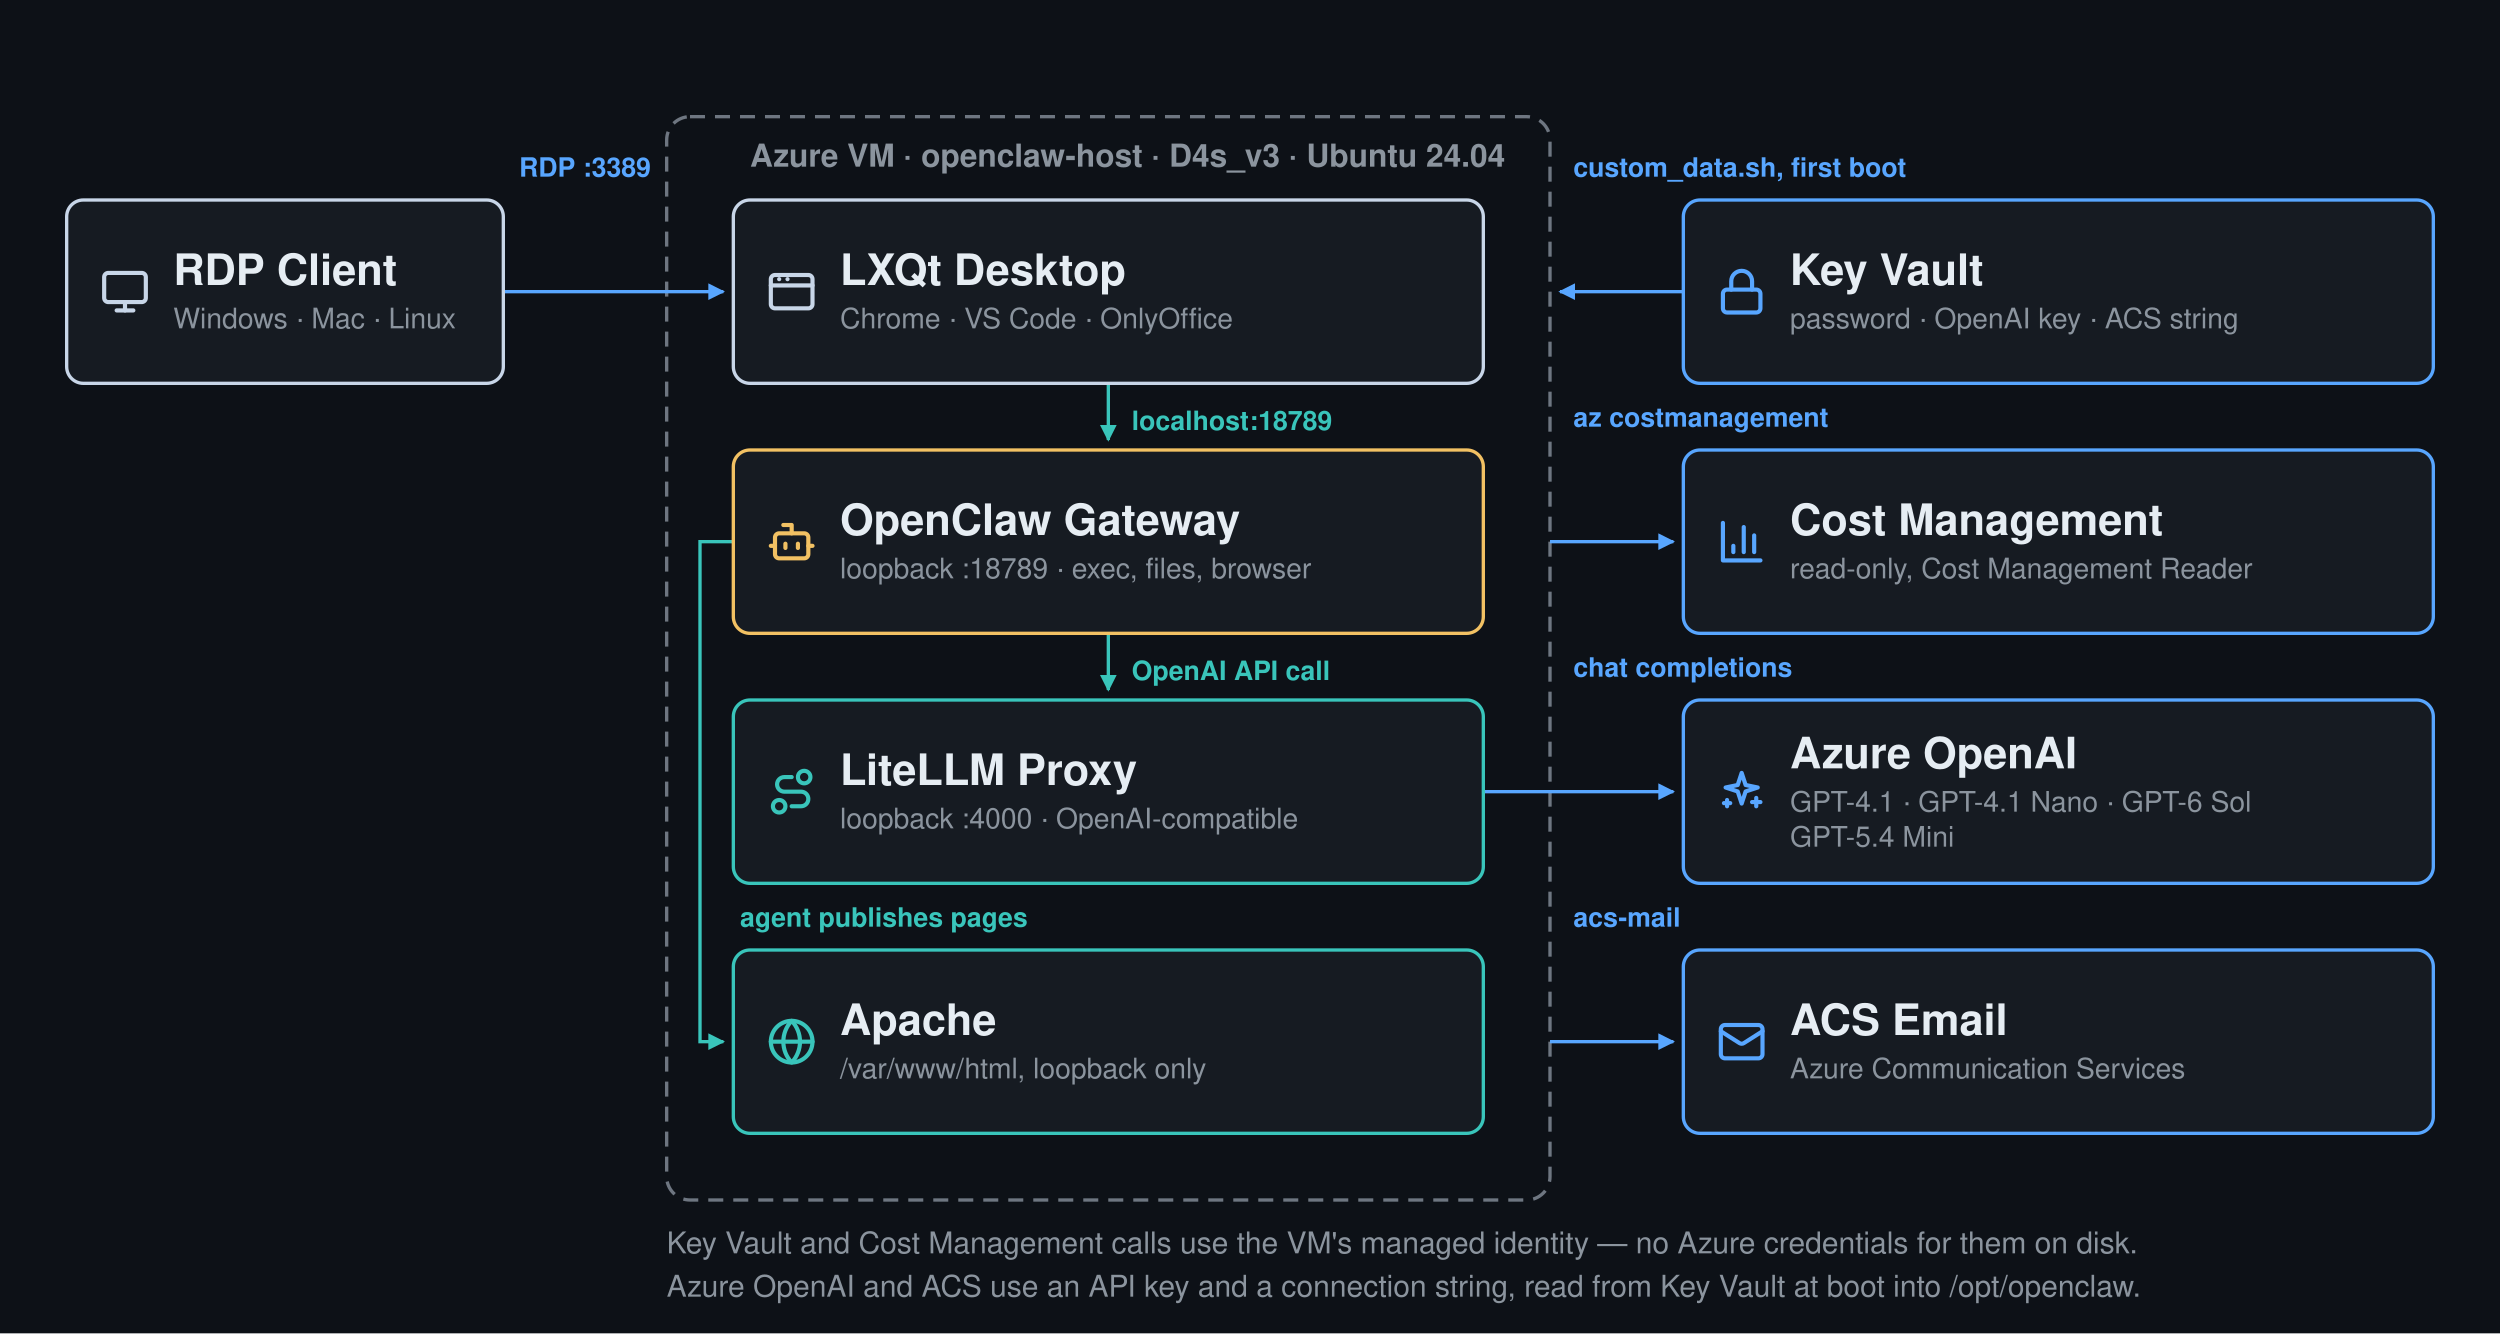
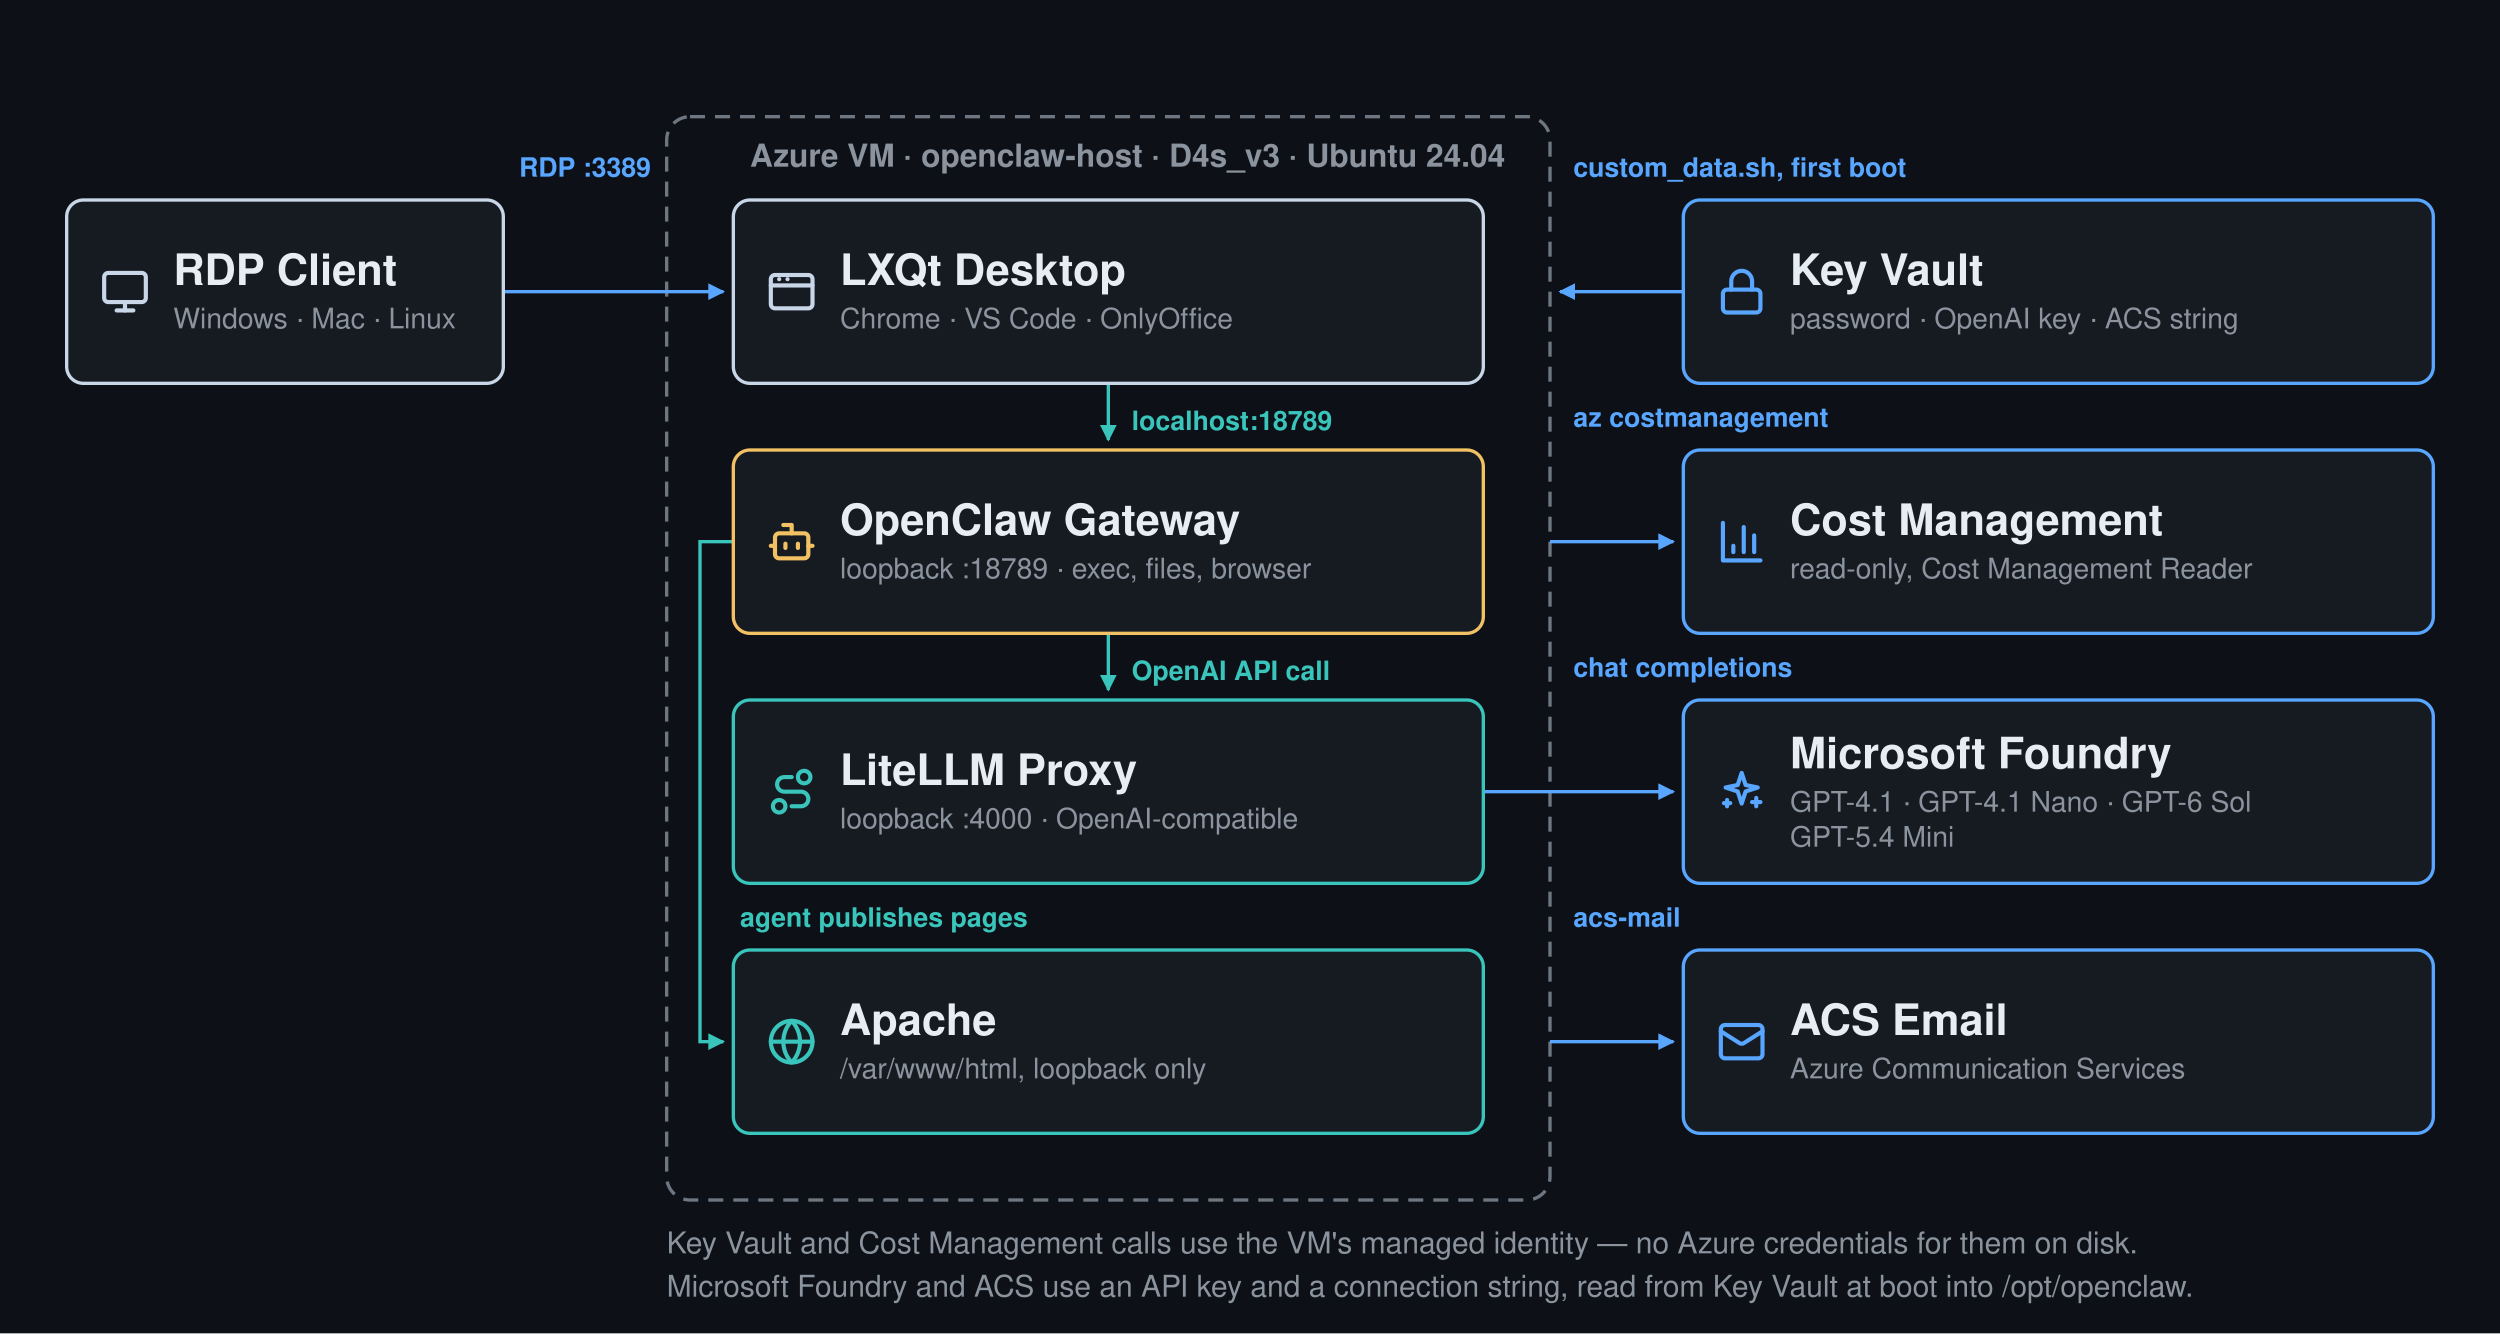
- <svg xmlns="http://www.w3.org/2000/svg" width="1500" height="800" viewBox="0 0 1500 800" role="img" aria-label="An RDP client reaches an LXQt desktop on one Azure VM, where the OpenClaw gateway calls a loopback LiteLLM proxy that calls Azure OpenAI and publishes pages to a loopback Apache. With the VM's managed identity, custom_data.sh reads Key Vault at first boot and the agent reads Cost Management; email goes through Azure Communication Services">
+ <svg xmlns="http://www.w3.org/2000/svg" width="1500" height="800" viewBox="0 0 1500 800" role="img" aria-label="An RDP client reaches an LXQt desktop on one Azure VM, where the OpenClaw gateway calls a loopback LiteLLM proxy that calls Microsoft Foundry and publishes pages to a loopback Apache. With the VM's managed identity, custom_data.sh reads Key Vault at first boot and the agent reads Cost Management; email goes through Azure Communication Services">
  <defs>
    <marker id="a_e_rdp" viewBox="0 0 10 10" refX="9" refY="5" markerWidth="5" markerHeight="5" orient="auto-start-reverse">
      <path d="M0,0 L10,5 L0,10 z" fill="#58a6ff" />
    </marker>
    <marker id="a_e_ui" viewBox="0 0 10 10" refX="9" refY="5" markerWidth="5" markerHeight="5" orient="auto-start-reverse">
      <path d="M0,0 L10,5 L0,10 z" fill="#39c5bb" />
    </marker>
    <marker id="a_e_model" viewBox="0 0 10 10" refX="9" refY="5" markerWidth="5" markerHeight="5" orient="auto-start-reverse">
      <path d="M0,0 L10,5 L0,10 z" fill="#39c5bb" />
    </marker>
    <marker id="a_e_publish" viewBox="0 0 10 10" refX="9" refY="5" markerWidth="5" markerHeight="5" orient="auto-start-reverse">
      <path d="M0,0 L10,5 L0,10 z" fill="#39c5bb" />
    </marker>
    <marker id="a_e_secrets" viewBox="0 0 10 10" refX="9" refY="5" markerWidth="5" markerHeight="5" orient="auto-start-reverse">
      <path d="M0,0 L10,5 L0,10 z" fill="#58a6ff" />
    </marker>
    <marker id="a_e_cost" viewBox="0 0 10 10" refX="9" refY="5" markerWidth="5" markerHeight="5" orient="auto-start-reverse">
      <path d="M0,0 L10,5 L0,10 z" fill="#58a6ff" />
    </marker>
    <marker id="a_e_bedrock" viewBox="0 0 10 10" refX="9" refY="5" markerWidth="5" markerHeight="5" orient="auto-start-reverse">
      <path d="M0,0 L10,5 L0,10 z" fill="#58a6ff" />
    </marker>
    <marker id="a_e_ses" viewBox="0 0 10 10" refX="9" refY="5" markerWidth="5" markerHeight="5" orient="auto-start-reverse">
      <path d="M0,0 L10,5 L0,10 z" fill="#58a6ff" />
    </marker>
  </defs>
  <rect width="1500" height="800" fill="#0d1117" />
  <rect x="400" y="70" width="530" height="650" rx="14" ry="14" fill="none" stroke="#6e7681" stroke-width="2" stroke-dasharray="9 6" />
  <text x="450" y="100" font-family="-apple-system, BlinkMacSystemFont, Segoe UI, Helvetica, Arial, sans-serif" font-size="19" font-weight="600" fill="#8b949e">Azure VM · openclaw-host · D4s_v3 · Ubuntu 24.04</text>
  <path d="M302,175.0 L434,175.0" fill="none" stroke="#58a6ff" stroke-width="2" marker-end="url(#a_e_rdp)" />
  <text x="351.0" y="106" text-anchor="middle" font-family="-apple-system, BlinkMacSystemFont, Segoe UI, Helvetica, Arial, sans-serif" font-size="16" font-weight="600" fill="#58a6ff">RDP :3389</text>
  <path d="M665.0,230 L665.0,264" fill="none" stroke="#39c5bb" stroke-width="2" marker-end="url(#a_e_ui)" />
  <text x="679.0" y="258" text-anchor="start" font-family="-apple-system, BlinkMacSystemFont, Segoe UI, Helvetica, Arial, sans-serif" font-size="16" font-weight="600" fill="#39c5bb">localhost:18789</text>
  <path d="M665.0,380 L665.0,414" fill="none" stroke="#39c5bb" stroke-width="2" marker-end="url(#a_e_model)" />
  <text x="679.0" y="408" text-anchor="start" font-family="-apple-system, BlinkMacSystemFont, Segoe UI, Helvetica, Arial, sans-serif" font-size="16" font-weight="600" fill="#39c5bb">OpenAI API call</text>
  <path d="M440,325.0 H420 V625.0 H434" fill="none" stroke="#39c5bb" stroke-width="2" marker-end="url(#a_e_publish)" />
  <text x="444" y="556" text-anchor="start" font-family="-apple-system, BlinkMacSystemFont, Segoe UI, Helvetica, Arial, sans-serif" font-size="16" font-weight="600" fill="#39c5bb">agent publishes pages</text>
  <path d="M1010,175.0 L936,175.0" fill="none" stroke="#58a6ff" stroke-width="2" marker-end="url(#a_e_secrets)" />
  <text x="944" y="106" text-anchor="start" font-family="-apple-system, BlinkMacSystemFont, Segoe UI, Helvetica, Arial, sans-serif" font-size="16" font-weight="600" fill="#58a6ff">custom_data.sh, first boot</text>
  <path d="M930,325.0 L1004,325.0" fill="none" stroke="#58a6ff" stroke-width="2" marker-end="url(#a_e_cost)" />
  <text x="944" y="256" text-anchor="start" font-family="-apple-system, BlinkMacSystemFont, Segoe UI, Helvetica, Arial, sans-serif" font-size="16" font-weight="600" fill="#58a6ff">az costmanagement</text>
  <path d="M890,475.0 L1004,475.0" fill="none" stroke="#58a6ff" stroke-width="2" marker-end="url(#a_e_bedrock)" />
  <text x="944" y="406" text-anchor="start" font-family="-apple-system, BlinkMacSystemFont, Segoe UI, Helvetica, Arial, sans-serif" font-size="16" font-weight="600" fill="#58a6ff">chat completions</text>
  <path d="M930,625.0 L1004,625.0" fill="none" stroke="#58a6ff" stroke-width="2" marker-end="url(#a_e_ses)" />
  <text x="944" y="556" text-anchor="start" font-family="-apple-system, BlinkMacSystemFont, Segoe UI, Helvetica, Arial, sans-serif" font-size="16" font-weight="600" fill="#58a6ff">acs-mail</text>
  <rect x="40" y="120" width="262" height="110" rx="10" ry="10" fill="#161b22" stroke="#c8d6e8" stroke-width="2" />
  <g transform="translate(60,160.0) scale(1.25)" fill="none" stroke="#c8d6e8" stroke-width="2" stroke-linecap="round" stroke-linejoin="round">
    <rect width="20" height="14" x="2" y="3" rx="2" />
    <line x1="8" x2="16" y1="21" y2="21" />
    <line x1="12" x2="12" y1="17" y2="21" />
  </g>
  <text x="104.0" y="171.0" font-family="-apple-system, BlinkMacSystemFont, Segoe UI, Helvetica, Arial, sans-serif" font-size="26" font-weight="600" fill="#e6edf3">RDP Client</text>
  <text x="104.0" y="197.0" font-family="-apple-system, BlinkMacSystemFont, Segoe UI, Helvetica, Arial, sans-serif" font-size="17" fill="#8b949e">Windows · Mac · Linux</text>
  <rect x="440" y="120" width="450" height="110" rx="10" ry="10" fill="#161b22" stroke="#c8d6e8" stroke-width="2" />
  <g transform="translate(460,160.0) scale(1.25)" fill="none" stroke="#c8d6e8" stroke-width="2" stroke-linecap="round" stroke-linejoin="round">
    <rect width="20" height="16" x="2" y="4" rx="2" />
    <path d="M2 9h20" />
    <path d="M6 6h.01" />
    <path d="M10 6h.01" />
  </g>
  <text x="504.0" y="171.0" font-family="-apple-system, BlinkMacSystemFont, Segoe UI, Helvetica, Arial, sans-serif" font-size="26" font-weight="600" fill="#e6edf3">LXQt Desktop</text>
  <text x="504.0" y="197.0" font-family="-apple-system, BlinkMacSystemFont, Segoe UI, Helvetica, Arial, sans-serif" font-size="17" fill="#8b949e">Chrome · VS Code · OnlyOffice</text>
  <rect x="440" y="270" width="450" height="110" rx="10" ry="10" fill="#161b22" stroke="#f2c163" stroke-width="2" />
  <g transform="translate(460,310.0) scale(1.25)" fill="none" stroke="#f2c163" stroke-width="2" stroke-linecap="round" stroke-linejoin="round">
    <path d="M12 8V4H8" />
    <rect width="16" height="12" x="4" y="8" rx="2" />
    <path d="M2 14h2" />
    <path d="M20 14h2" />
    <path d="M15 13v2" />
    <path d="M9 13v2" />
  </g>
  <text x="504.0" y="321.0" font-family="-apple-system, BlinkMacSystemFont, Segoe UI, Helvetica, Arial, sans-serif" font-size="26" font-weight="600" fill="#e6edf3">OpenClaw Gateway</text>
  <text x="504.0" y="347.0" font-family="-apple-system, BlinkMacSystemFont, Segoe UI, Helvetica, Arial, sans-serif" font-size="17" fill="#8b949e">loopback :18789 · exec, files, browser</text>
  <rect x="440" y="420" width="450" height="110" rx="10" ry="10" fill="#161b22" stroke="#39c5bb" stroke-width="2" />
  <g transform="translate(460,460.0) scale(1.25)" fill="none" stroke="#39c5bb" stroke-width="2" stroke-linecap="round" stroke-linejoin="round">
    <circle cx="6" cy="19" r="3" />
    <circle cx="18" cy="5" r="3" />
    <path d="M12 19h4.5a3.5 3.5 0 0 0 0-7h-8a3.5 3.5 0 0 1 0-7H12" />
  </g>
  <text x="504.0" y="471.0" font-family="-apple-system, BlinkMacSystemFont, Segoe UI, Helvetica, Arial, sans-serif" font-size="26" font-weight="600" fill="#e6edf3">LiteLLM Proxy</text>
  <text x="504.0" y="497.0" font-family="-apple-system, BlinkMacSystemFont, Segoe UI, Helvetica, Arial, sans-serif" font-size="17" fill="#8b949e">loopback :4000 · OpenAI-compatible</text>
  <rect x="440" y="570" width="450" height="110" rx="10" ry="10" fill="#161b22" stroke="#39c5bb" stroke-width="2" />
  <g transform="translate(460,610.0) scale(1.25)" fill="none" stroke="#39c5bb" stroke-width="2" stroke-linecap="round" stroke-linejoin="round">
    <circle cx="12" cy="12" r="10" />
    <path d="M2 12h20" />
    <path d="M12 2a14.5 14.5 0 0 0 0 20 14.5 14.5 0 0 0 0-20" />
  </g>
  <text x="504.0" y="621.0" font-family="-apple-system, BlinkMacSystemFont, Segoe UI, Helvetica, Arial, sans-serif" font-size="26" font-weight="600" fill="#e6edf3">Apache</text>
  <text x="504.0" y="647.0" font-family="-apple-system, BlinkMacSystemFont, Segoe UI, Helvetica, Arial, sans-serif" font-size="17" fill="#8b949e">/var/www/html, loopback only</text>
  <rect x="1010" y="120" width="450" height="110" rx="10" ry="10" fill="#161b22" stroke="#58a6ff" stroke-width="2" />
  <g transform="translate(1030,160.0) scale(1.25)" fill="none" stroke="#58a6ff" stroke-width="2" stroke-linecap="round" stroke-linejoin="round">
    <rect width="18" height="11" x="3" y="11" rx="2" ry="2" />
    <path d="M7 11V7a5 5 0 0 1 10 0v4" />
  </g>
  <text x="1074.0" y="171.0" font-family="-apple-system, BlinkMacSystemFont, Segoe UI, Helvetica, Arial, sans-serif" font-size="26" font-weight="600" fill="#e6edf3">Key Vault</text>
  <text x="1074.0" y="197.0" font-family="-apple-system, BlinkMacSystemFont, Segoe UI, Helvetica, Arial, sans-serif" font-size="17" fill="#8b949e">password · OpenAI key · ACS string</text>
  <rect x="1010" y="270" width="450" height="110" rx="10" ry="10" fill="#161b22" stroke="#58a6ff" stroke-width="2" />
  <g transform="translate(1030,310.0) scale(1.25)" fill="none" stroke="#58a6ff" stroke-width="2" stroke-linecap="round" stroke-linejoin="round">
    <path d="M3 3v18h18" />
    <path d="M18 17V9" />
    <path d="M13 17V5" />
    <path d="M8 17v-3" />
  </g>
  <text x="1074.0" y="321.0" font-family="-apple-system, BlinkMacSystemFont, Segoe UI, Helvetica, Arial, sans-serif" font-size="26" font-weight="600" fill="#e6edf3">Cost Management</text>
  <text x="1074.0" y="347.0" font-family="-apple-system, BlinkMacSystemFont, Segoe UI, Helvetica, Arial, sans-serif" font-size="17" fill="#8b949e">read-only, Cost Management Reader</text>
  <rect x="1010" y="420" width="450" height="110" rx="10" ry="10" fill="#161b22" stroke="#58a6ff" stroke-width="2" />
  <g transform="translate(1030,460.0) scale(1.25)" fill="none" stroke="#58a6ff" stroke-width="2" stroke-linecap="round" stroke-linejoin="round">
    <path d="M12 3l1.9 5.8L19.7 10l-5.8 1.9L12 17.7L10.1 11.9L4.3 10l5.8-1.2z" />
    <path d="M19 15v4" />
    <path d="M17 17h4" />
    <path d="M5 16v3" />
    <path d="M3.5 17.5h3" />
  </g>
-   <text x="1074.0" y="461.0" font-family="-apple-system, BlinkMacSystemFont, Segoe UI, Helvetica, Arial, sans-serif" font-size="26" font-weight="600" fill="#e6edf3">Azure OpenAI</text>
+   <text x="1074.0" y="461.0" font-family="-apple-system, BlinkMacSystemFont, Segoe UI, Helvetica, Arial, sans-serif" font-size="26" font-weight="600" fill="#e6edf3">Microsoft Foundry</text>
  <text x="1074.0" y="487.0" font-family="-apple-system, BlinkMacSystemFont, Segoe UI, Helvetica, Arial, sans-serif" font-size="17" fill="#8b949e">GPT-4.1 · GPT-4.1 Nano · GPT-6 Sol</text>
  <text x="1074.0" y="508.0" font-family="-apple-system, BlinkMacSystemFont, Segoe UI, Helvetica, Arial, sans-serif" font-size="17" fill="#8b949e">GPT-5.4 Mini</text>
  <rect x="1010" y="570" width="450" height="110" rx="10" ry="10" fill="#161b22" stroke="#58a6ff" stroke-width="2" />
  <g transform="translate(1030,610.0) scale(1.25)" fill="none" stroke="#58a6ff" stroke-width="2" stroke-linecap="round" stroke-linejoin="round">
    <rect width="20" height="16" x="2" y="4" rx="2" />
    <path d="m22 7-8.97 5.7a1.94 1.94 0 0 1-2.06 0L2 7" />
  </g>
  <text x="1074.0" y="621.0" font-family="-apple-system, BlinkMacSystemFont, Segoe UI, Helvetica, Arial, sans-serif" font-size="26" font-weight="600" fill="#e6edf3">ACS Email</text>
  <text x="1074.0" y="647.0" font-family="-apple-system, BlinkMacSystemFont, Segoe UI, Helvetica, Arial, sans-serif" font-size="17" fill="#8b949e">Azure Communication Services</text>
  <text x="400" y="752" font-family="-apple-system, BlinkMacSystemFont, Segoe UI, Helvetica, Arial, sans-serif" font-size="18" fill="#8b949e">Key Vault and Cost Management calls use the VM's managed identity — no Azure credentials for them on disk.</text>
-   <text x="400" y="778" font-family="-apple-system, BlinkMacSystemFont, Segoe UI, Helvetica, Arial, sans-serif" font-size="18" fill="#8b949e">Azure OpenAI and ACS use an API key and a connection string, read from Key Vault at boot into /opt/openclaw.</text>
+   <text x="400" y="778" font-family="-apple-system, BlinkMacSystemFont, Segoe UI, Helvetica, Arial, sans-serif" font-size="18" fill="#8b949e">Microsoft Foundry and ACS use an API key and a connection string, read from Key Vault at boot into /opt/openclaw.</text>
</svg>
